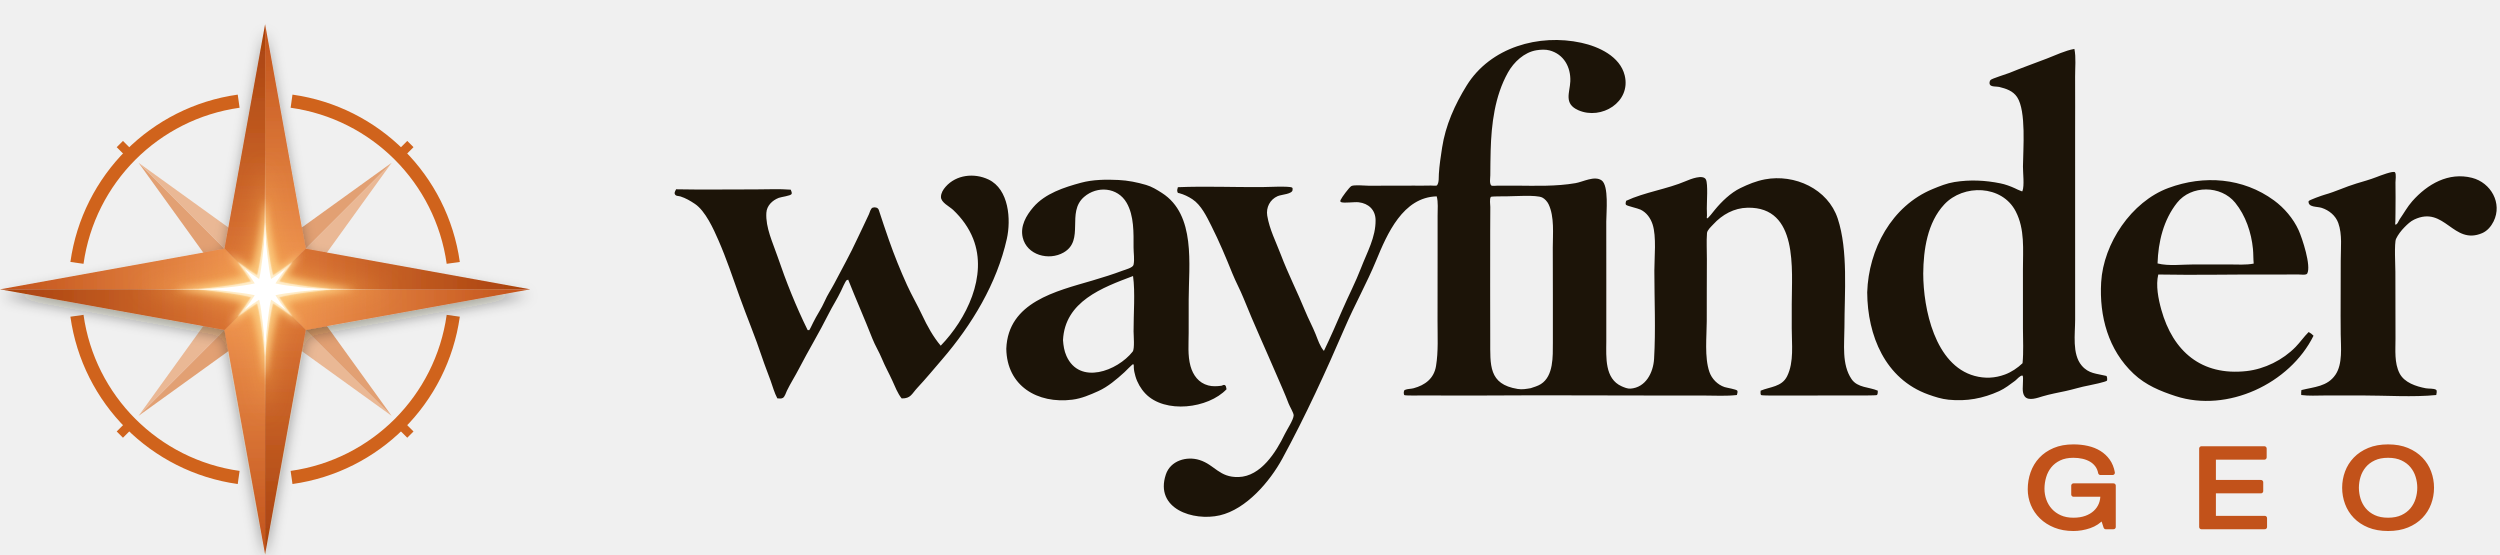
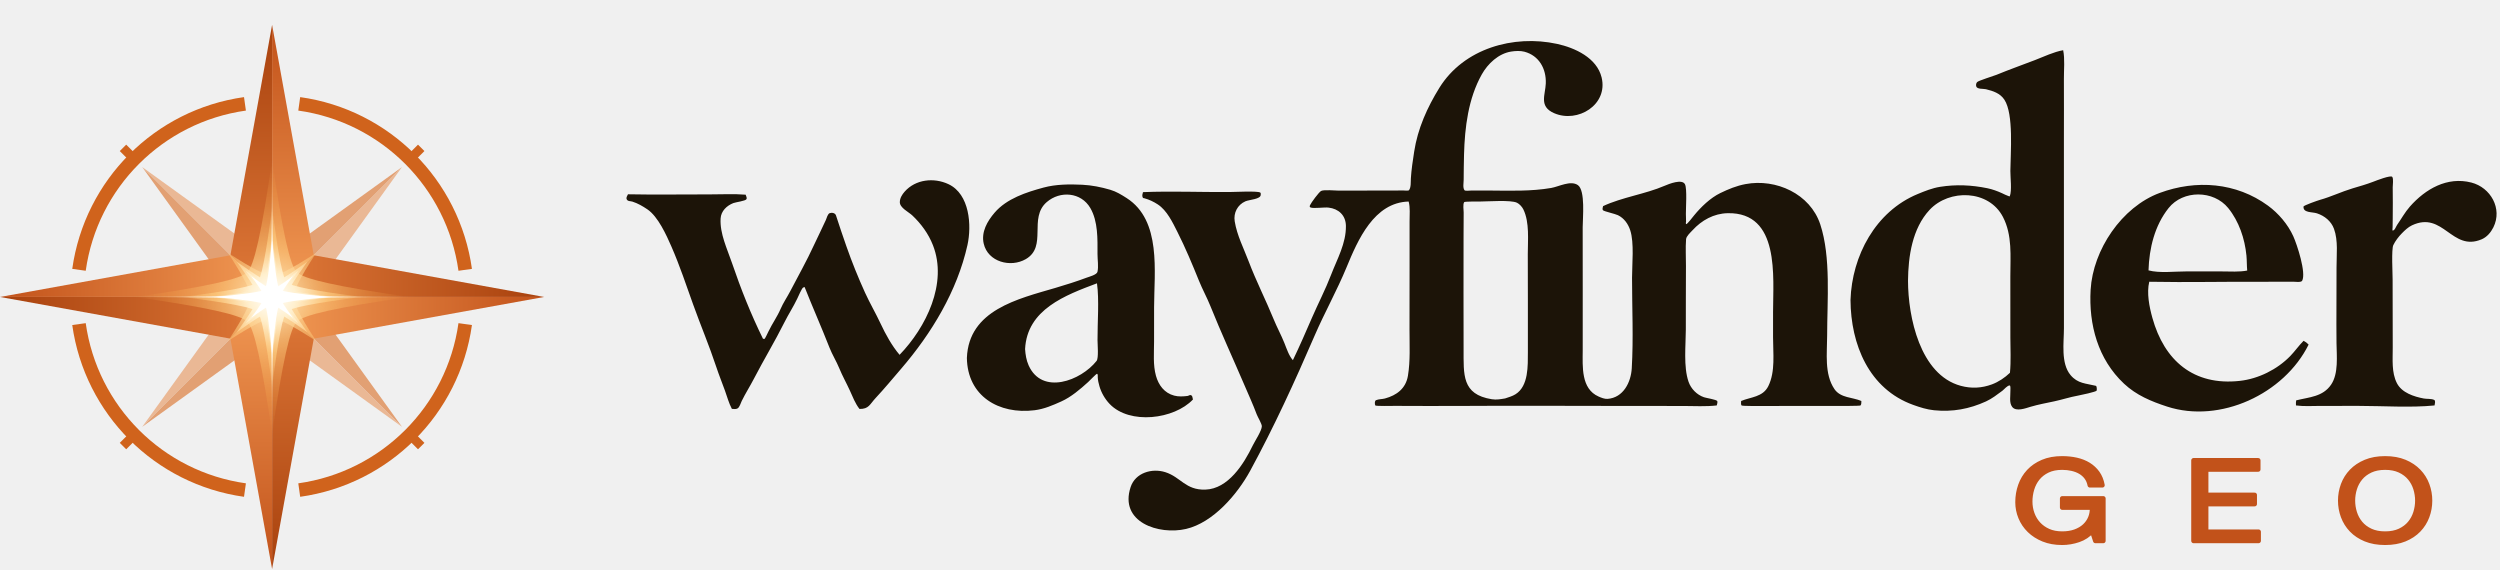
- <svg xmlns="http://www.w3.org/2000/svg" viewBox="0 0 1556.00 345.05" width="1556.0" height="345.1" role="img" aria-label="WayfinderGEO">
+ <svg xmlns="http://www.w3.org/2000/svg" viewBox="0 0 1516.00 345.05" width="1516.0" height="345.1" role="img" aria-label="WayfinderGEO">
  <g transform="translate(0 15.05) scale(0.6875) translate(-16 -16)">
    <defs>
      <linearGradient id="wfmL0" gradientUnits="userSpaceOnUse" x1="256" y1="256" x2="256" y2="16">
        <stop offset="0" stop-color="#F29A55" />
        <stop offset="1" stop-color="#C2521A" />
      </linearGradient>
      <linearGradient id="wfmD0" gradientUnits="userSpaceOnUse" x1="256" y1="256" x2="256" y2="16">
        <stop offset="0" stop-color="#E07A3A" />
        <stop offset="1" stop-color="#A8410D" />
      </linearGradient>
      <linearGradient id="wfmL90" gradientUnits="userSpaceOnUse" x1="256" y1="256" x2="496" y2="256">
        <stop offset="0" stop-color="#F29A55" />
        <stop offset="1" stop-color="#C2521A" />
      </linearGradient>
      <linearGradient id="wfmD90" gradientUnits="userSpaceOnUse" x1="256" y1="256" x2="496" y2="256">
        <stop offset="0" stop-color="#E07A3A" />
        <stop offset="1" stop-color="#A8410D" />
      </linearGradient>
      <linearGradient id="wfmL180" gradientUnits="userSpaceOnUse" x1="256" y1="256" x2="256" y2="496">
        <stop offset="0" stop-color="#F29A55" />
        <stop offset="1" stop-color="#C2521A" />
      </linearGradient>
      <linearGradient id="wfmD180" gradientUnits="userSpaceOnUse" x1="256" y1="256" x2="256" y2="496">
        <stop offset="0" stop-color="#E07A3A" />
        <stop offset="1" stop-color="#A8410D" />
      </linearGradient>
      <linearGradient id="wfmL270" gradientUnits="userSpaceOnUse" x1="256" y1="256" x2="16" y2="256">
        <stop offset="0" stop-color="#F29A55" />
        <stop offset="1" stop-color="#C2521A" />
      </linearGradient>
      <linearGradient id="wfmD270" gradientUnits="userSpaceOnUse" x1="256" y1="256" x2="16" y2="256">
        <stop offset="0" stop-color="#E07A3A" />
        <stop offset="1" stop-color="#A8410D" />
      </linearGradient>
-       <filter id="wfPol" filterUnits="userSpaceOnUse" x="-40" y="-40" width="592" height="592">
-         <feGaussianBlur in="SourceAlpha" stdDeviation="3.5" result="b" />
-         <feSpecularLighting in="b" surfaceScale="5" specularConstant=".9" specularExponent="32" lighting-color="#FFEBD6" result="s">
-           <feDistantLight azimuth="235" elevation="48" />
-         </feSpecularLighting>
-         <feComposite in="s" in2="SourceAlpha" operator="in" result="s2" />
-         <feComposite in="SourceGraphic" in2="s2" operator="arithmetic" k2="1" k3=".45" result="lit" />
-         <feDropShadow in="lit" dx="0" dy="6" stdDeviation="6" flood-color="#1C1408" flood-opacity=".35" />
-       </filter>
    </defs>
    <path fill="none" stroke="#D0631C" stroke-width="12" d="M279.94,85.67 A172,172 0 0 1 426.33,232.06 M426.33,279.94 A172,172 0 0 1 279.94,426.33 M232.06,426.33 A172,172 0 0 1 85.67,279.94 M85.67,232.06 A172,172 0 0 1 232.06,85.67" />
    <line stroke="#D0631C" stroke-width="8" x1="377.62" y1="134.38" x2="387.52" y2="124.48" />
    <line stroke="#D0631C" stroke-width="8" x1="377.62" y1="377.62" x2="387.52" y2="387.52" />
    <line stroke="#D0631C" stroke-width="8" x1="134.38" y1="377.62" x2="124.48" y2="387.52" />
    <line stroke="#D0631C" stroke-width="8" x1="134.38" y1="134.38" x2="124.48" y2="124.48" />
    <polygon fill="#EAB895" points="370.55,141.45 256,256 288,256" />
    <polygon fill="#E2A073" points="370.55,141.45 256,256 256,224" />
    <polygon fill="#EAB895" points="370.55,370.55 256,256 256,288" />
    <polygon fill="#E2A073" points="370.55,370.55 256,256 288,256" />
    <polygon fill="#EAB895" points="141.45,370.55 256,256 224,256" />
    <polygon fill="#E2A073" points="141.45,370.55 256,256 256,288" />
    <polygon fill="#EAB895" points="141.45,141.45 256,256 256,224" />
    <polygon fill="#E2A073" points="141.45,141.45 256,256 224,256" />
-     <g filter="url(#wfPol)">
+     <g>
      <polygon fill="url(#wfmL0)" points="256,16 256,256 292.77,219.23" />
      <polygon fill="url(#wfmD0)" points="256,16 256,256 219.23,219.23" />
      <polygon fill="url(#wfmL90)" points="496,256 256,256 292.77,292.77" />
      <polygon fill="url(#wfmD90)" points="496,256 256,256 292.77,219.23" />
      <polygon fill="url(#wfmL180)" points="256,496 256,256 219.23,292.77" />
      <polygon fill="url(#wfmD180)" points="256,496 256,256 292.77,292.77" />
      <polygon fill="url(#wfmL270)" points="16,256 256,256 219.23,219.23" />
      <polygon fill="url(#wfmD270)" points="16,256 256,256 219.23,292.77" />
    </g>
    <defs>
-       <filter id="sBb1" x="-50%" y="-50%" width="200%" height="200%">
-         <feGaussianBlur stdDeviation="9" />
-       </filter>
-       <filter id="sBb2" x="-50%" y="-50%" width="200%" height="200%">
-         <feGaussianBlur stdDeviation="3.5" />
-       </filter>
-       <filter id="sBb3" x="-50%" y="-50%" width="200%" height="200%">
-         <feGaussianBlur stdDeviation="1" />
-       </filter>
-       <linearGradient id="sBr" gradientUnits="userSpaceOnUse" x1="0" y1="0" x2="130" y2="0">
+       <radialGradient id="scg1" gradientUnits="userSpaceOnUse" cx="0" cy="0" r="121">
+         <stop offset="0" stop-color="#FFF0CF" stop-opacity="0.85" />
+         <stop offset="0.35" stop-color="#FDCB7E" stop-opacity="0.6" />
+         <stop offset="0.75" stop-color="#F3A64E" stop-opacity="0.25" />
+         <stop offset="1" stop-color="#F3A64E" stop-opacity="0" />
+       </radialGradient>
+       <radialGradient id="scg2" gradientUnits="userSpaceOnUse" cx="0" cy="0" r="82.5">
+         <stop offset="0" stop-color="#FFFFFF" stop-opacity="1" />
+         <stop offset="0.25" stop-color="#FFF0CF" stop-opacity="1" />
+         <stop offset="0.6" stop-color="#FDCB7E" stop-opacity="0.7" />
+         <stop offset="1" stop-color="#FDCB7E" stop-opacity="0" />
+       </radialGradient>
+       <radialGradient id="scg3" gradientUnits="userSpaceOnUse" cx="0" cy="0" r="60.5">
+         <stop offset="0" stop-color="#FFFFFF" stop-opacity="1" />
+         <stop offset="0.35" stop-color="#FFF0CF" stop-opacity="0.95" />
+         <stop offset="1" stop-color="#FFF0CF" stop-opacity="0" />
+       </radialGradient>
+       <radialGradient id="scg5" gradientUnits="userSpaceOnUse" cx="256" cy="256" r="40">
+         <stop offset="0" stop-color="#FFF0CF" stop-opacity="0.7" />
+         <stop offset="0.5" stop-color="#FDCB7E" stop-opacity="0.25" />
+         <stop offset="1" stop-color="#F3A64E" stop-opacity="0" />
+       </radialGradient>
+       <radialGradient id="scg4" gradientUnits="userSpaceOnUse" cx="256" cy="256" r="12">
+         <stop offset="0" stop-color="#FFFFFF" stop-opacity="1" />
+         <stop offset="0.6" stop-color="#FFFFFF" stop-opacity="0.9" />
+         <stop offset="1" stop-color="#FFFFFF" stop-opacity="0" />
+       </radialGradient>
+       <linearGradient id="scr" gradientUnits="userSpaceOnUse" x1="0" y1="0" x2="130" y2="0">
        <stop offset="0" stop-color="#FFFFFF" />
        <stop offset=".3" stop-color="#FFFDF8" stop-opacity=".85" />
        <stop offset=".7" stop-color="#FFF0CF" stop-opacity=".3" />
        <stop offset="1" stop-color="#FFF0CF" stop-opacity="0" />
      </linearGradient>
    </defs>
-     <g fill="#F3A64E" opacity=".5" filter="url(#sBb1)">
-       <path transform="translate(256 256) rotate(0)" d="M0 -115.5 Q13.2 -27.06 22 -22 Q27.06 -13.2 115.5 0 Q27.06 13.2 22 22 Q13.2 27.06 0 115.5 Q-13.2 27.06 -22 22 Q-27.06 13.2 -115.5 0 Q-27.06 -13.2 -22 -22 Q-13.2 -27.06 0 -115.5Z" />
-     </g>
-     <g fill="#FDCB7E" opacity=".9" filter="url(#sBb2)">
-       <path transform="translate(256 256) rotate(0)" d="M0 -82.5 Q9 -18.9 15 -15 Q18.9 -9 82.5 0 Q18.9 9 15 15 Q9 18.9 0 82.5 Q-9 18.9 -15 15 Q-18.9 9 -82.5 0 Q-18.9 -9 -15 -15 Q-9 -18.9 0 -82.5Z" />
-       <path transform="translate(256 256) rotate(45)" d="M0 -46.2 Q6 -11.544 10 -10 Q11.544 -6 46.2 0 Q11.544 6 10 10 Q6 11.544 0 46.2 Q-6 11.544 -10 10 Q-11.544 6 -46.2 0 Q-11.544 -6 -10 -10 Q-6 -11.544 0 -46.2Z" />
-     </g>
-     <g fill="#FFF0CF" opacity=".95" filter="url(#sBb3)">
-       <path transform="translate(256 256) rotate(0)" d="M0 -60.5 Q5.4 -12.66 9 -9 Q12.66 -5.4 60.5 0 Q12.66 5.4 9 9 Q5.4 12.66 0 60.5 Q-5.4 12.66 -9 9 Q-12.66 5.4 -60.5 0 Q-12.66 -5.4 -9 -9 Q-5.4 -12.66 0 -60.5Z" />
-       <path transform="translate(256 256) rotate(45)" d="M0 -35.2 Q4.2 -8.424 7 -7 Q8.424 -4.2 35.2 0 Q8.424 4.2 7 7 Q4.2 8.424 0 35.2 Q-4.2 8.424 -7 7 Q-8.424 4.2 -35.2 0 Q-8.424 -4.2 -7 -7 Q-4.2 -8.424 0 -35.2Z" />
-     </g>
-     <path transform="translate(256 256) rotate(0)" d="M0 -1.8 Q28.6 -0.504 130 0 Q28.6 0.504 0 1.8Z" fill="url(#sBr)" />
-     <path transform="translate(256 256) rotate(90)" d="M0 -1.8 Q28.6 -0.504 130 0 Q28.6 0.504 0 1.8Z" fill="url(#sBr)" />
-     <path transform="translate(256 256) rotate(180)" d="M0 -1.8 Q28.6 -0.504 130 0 Q28.6 0.504 0 1.8Z" fill="url(#sBr)" />
-     <path transform="translate(256 256) rotate(270)" d="M0 -1.8 Q28.6 -0.504 130 0 Q28.6 0.504 0 1.8Z" fill="url(#sBr)" />
+     <circle cx="256" cy="256" r="40" fill="url(#scg5)" />
+     <path transform="translate(256 256) rotate(0)" d="M0 -121 Q13.2 -27.72 22 -22 Q27.72 -13.2 121 0 Q27.72 13.2 22 22 Q13.2 27.72 0 121 Q-13.2 27.72 -22 22 Q-27.72 13.2 -121 0 Q-27.72 -13.2 -22 -22 Q-13.2 -27.72 0 -121Z" fill="url(#scg1)" />
+     <path transform="translate(256 256) rotate(45)" d="M0 -55 Q8.4 -15 14 -14 Q15 -8.4 55 0 Q15 8.4 14 14 Q8.4 15 0 55 Q-8.4 15 -14 14 Q-15 8.4 -55 0 Q-15 -8.4 -14 -14 Q-8.4 -15 0 -55Z" fill="url(#scg1)" />
+     <path transform="translate(256 256) rotate(0)" d="M0 -79.2 Q7.8 -17.304 13 -13 Q17.304 -7.8 79.2 0 Q17.304 7.8 13 13 Q7.8 17.304 0 79.2 Q-7.8 17.304 -13 13 Q-17.304 7.8 -79.2 0 Q-17.304 -7.8 -13 -13 Q-7.8 -17.304 0 -79.2Z" fill="url(#scg2)" />
+     <path transform="translate(256 256) rotate(45)" d="M0 -44 Q5.4 -10.68 9 -9 Q10.68 -5.4 44 0 Q10.68 5.4 9 9 Q5.4 10.68 0 44 Q-5.4 10.68 -9 9 Q-10.68 5.4 -44 0 Q-10.68 -5.4 -9 -9 Q-5.4 -10.68 0 -44Z" fill="url(#scg2)" />
+     <path transform="translate(256 256) rotate(0)" d="M0 -55 Q4.8 -11.4 8 -8 Q11.4 -4.8 55 0 Q11.4 4.8 8 8 Q4.8 11.4 0 55 Q-4.8 11.4 -8 8 Q-11.4 4.8 -55 0 Q-11.4 -4.8 -8 -8 Q-4.8 -11.4 0 -55Z" fill="url(#scg3)" />
+     <path transform="translate(256 256) rotate(45)" d="M0 -33 Q3.6 -7.56 6 -6 Q7.56 -3.6 33 0 Q7.56 3.6 6 6 Q3.6 7.56 0 33 Q-3.6 7.56 -6 6 Q-7.56 3.6 -33 0 Q-7.56 -3.6 -6 -6 Q-3.6 -7.56 0 -33Z" fill="url(#scg3)" />
+     <path transform="translate(256 256) rotate(0)" d="M0 -1.8 Q28.6 -0.504 130 0 Q28.6 0.504 0 1.8Z" fill="url(#scr)" />
+     <path transform="translate(256 256) rotate(90)" d="M0 -1.8 Q28.6 -0.504 130 0 Q28.6 0.504 0 1.8Z" fill="url(#scr)" />
+     <path transform="translate(256 256) rotate(180)" d="M0 -1.8 Q28.6 -0.504 130 0 Q28.6 0.504 0 1.8Z" fill="url(#scr)" />
+     <path transform="translate(256 256) rotate(270)" d="M0 -1.8 Q28.6 -0.504 130 0 Q28.6 0.504 0 1.8Z" fill="url(#scr)" />
    <g fill="#FFFFFF">
      <path transform="translate(256 256) rotate(0)" d="M0 -50 Q3.9 -9.9 6.5 -6.5 Q9.9 -3.9 50 0 Q9.9 3.9 6.5 6.5 Q3.9 9.9 0 50 Q-3.9 9.9 -6.5 6.5 Q-9.9 3.9 -50 0 Q-9.9 -3.9 -6.5 -6.5 Q-3.9 -9.9 0 -50Z" />
      <path transform="translate(256 256) rotate(45)" d="M0 -26 Q3 -6.12 5 -5 Q6.12 -3 26 0 Q6.12 3 5 5 Q3 6.12 0 26 Q-3 6.12 -5 5 Q-6.12 3 -26 0 Q-6.12 -3 -5 -5 Q-3 -6.12 0 -26Z" />
    </g>
-     <circle cx="256" cy="256" r="7" fill="#FFFFFF" filter="url(#sBb3)" />
+     <circle cx="256" cy="256" r="12" fill="url(#scg4)" />
  </g>
-   <g transform="translate(420 0)">
+   <g transform="translate(380 0)">
    <path fill="#1C1408" fill-rule="evenodd" transform="translate(0 24.8) scale(0.9)" d="M526.895,108.209C528.027,112.272 527.491,117.156 527.515,121.594C527.561,130.260 527.531,138.928 527.516,147.594C527.490,163.261 527.493,178.927 527.469,194.594C527.453,204.887 528.094,215.413 526.412,225.594C524.992,234.189 518.830,238.777 510.895,240.912C509.045,241.410 506.652,241.284 504.895,242.068C503.873,242.525 504.015,244.758 504.416,245.594C504.687,246.159 516.161,245.884 517.895,245.888C531.560,245.915 545.229,246.025 558.895,245.938C597.889,245.692 636.897,245.901 675.895,245.938C687.895,245.950 699.894,245.899 711.895,245.953C719.343,245.987 727.197,246.435 734.493,245.594C734.572,244.750 735.287,243.493 734.773,242.594C734.232,241.649 727.397,240.590 725.895,240.077C721.089,238.436 717.107,234.379 715.467,229.594C712.001,219.481 713.607,205.256 713.647,194.594C713.701,180.261 713.630,165.927 713.735,151.594C713.779,145.626 713.353,139.548 713.814,133.594C713.974,131.521 716.811,129.039 718.130,127.594C724.317,120.816 732.530,116.239 741.895,116.059C777.168,115.380 772.425,158.975 772.425,182.594C772.425,188.261 772.436,193.927 772.420,199.594C772.390,210.295 774.102,222.731 769.226,232.594C765.552,240.024 757.383,239.858 750.912,242.594C750.904,243.416 750.636,244.844 751.179,245.594C751.548,246.103 764.210,245.961 765.895,245.964C782.228,245.992 798.562,245.858 814.895,245.918C816.678,245.925 831.084,246.000 831.384,245.594C832.026,244.728 831.880,243.606 831.926,242.594C826.054,240.002 817.943,240.686 813.793,234.594C806.853,224.406 808.865,210.345 808.865,198.594C808.865,175.162 811.522,145.679 804.232,123.594C797.434,103.001 774.411,92.594 753.895,96.452C747.805,97.597 742.423,99.822 736.895,102.499C730.166,105.757 723.872,111.863 719.178,117.594C718.461,118.469 714.495,123.675 713.895,123.427C713.478,123.256 713.788,121.726 713.791,121.594C713.828,119.939 713.705,118.253 713.687,116.594C713.644,112.492 714.584,99.612 713.086,96.594C711.182,92.757 702.243,96.346 699.346,97.594C686.301,103.215 670.688,105.301 657.895,111.291C657.803,112.065 657.131,113.298 657.895,114.111C658.605,114.866 665.982,116.475 667.895,117.399C672.072,119.417 674.793,123.299 676.197,127.594C678.949,136.013 677.409,150.484 677.409,159.594C677.409,179.846 678.405,200.377 677.219,220.594C676.667,230.007 671.538,240.400 660.895,241.173C658.915,241.317 656.629,240.370 654.869,239.594C642.971,234.350 644.129,219.422 644.177,208.594C644.299,180.928 644.091,153.260 644.154,125.594C644.168,119.345 646.068,100.678 640.895,97.126C635.984,93.754 628.101,98.176 622.895,99.069C609.370,101.388 595.587,100.902 581.895,100.801C577.561,100.769 573.228,100.810 568.895,100.807C568.094,100.807 565.032,101.214 564.534,100.594C563.265,99.019 563.948,95.559 563.962,93.594C564.001,87.925 564.050,82.261 564.205,76.594C564.710,58.138 567.062,38.835 576.149,22.594C580.229,15.302 587.417,8.537 595.895,7.169C598.676,6.720 602.148,6.527 604.895,7.259C614.737,9.879 619.657,18.717 619.299,28.594C619.017,36.382 614.501,44.123 624.895,48.662C640.772,55.597 661.402,43.011 656.910,24.594C653.687,11.375 638.939,4.617 626.895,1.992C597.656,-4.381 564.049,5.018 547.592,31.594C539.428,44.777 532.988,59.078 530.612,74.594C529.700,80.550 528.765,86.576 528.392,92.594C528.249,94.900 528.600,98.741 527.089,100.594C526.697,101.075 523.567,100.718 522.895,100.736C518.895,100.841 514.895,100.802 510.895,100.789C500.561,100.756 490.228,100.827 479.895,100.858C477.359,100.866 469.846,100.060 467.895,101.084C466.450,101.843 461.186,108.977 460.493,110.594C460.199,111.279 459.956,111.905 460.895,112.249C462.974,113.012 470.068,111.961 472.895,112.286C479.707,113.068 484.526,117.499 484.622,124.594C484.783,136.444 478.721,146.910 474.623,157.594C470.829,167.487 465.907,176.905 461.711,186.594C457.573,196.150 453.398,205.759 448.895,215.094C446.223,212.143 444.705,207.381 443.191,203.594C441.023,198.174 438.190,193.017 435.976,187.594C430.628,174.497 424.151,161.848 419.127,148.594C415.760,139.712 411.264,131.082 409.703,121.594C408.767,115.908 411.576,110.388 416.895,108.062C419.594,106.882 427.338,106.693 427.226,103.594C427.209,103.109 427.383,102.496 426.895,102.154C425.177,100.951 409.110,101.779 405.895,101.802C386.590,101.936 367.181,101.080 347.895,101.875C347.623,103.263 347.056,104.086 347.783,105.594C347.955,105.952 348.512,105.919 348.895,106.023C352.121,106.907 355.098,108.330 357.895,110.164C364.071,114.214 367.854,122.276 371.046,128.594C376.446,139.283 381.146,150.515 385.619,161.594C387.939,167.341 390.986,172.847 393.295,178.594C400.465,196.445 408.536,213.918 416.114,231.594C418.960,238.231 421.987,244.849 424.518,251.594C425.195,253.398 427.974,257.982 427.974,259.594C427.974,262.570 423.266,269.645 421.841,272.594C415.851,284.997 405.348,301.842 389.895,302.310C376.506,302.716 373.381,293.853 362.895,290.541C353.978,287.724 342.770,290.915 339.569,300.594C331.715,324.344 358.628,333.040 376.895,328.809C395.163,324.577 411.495,305.467 420.131,289.594C436.172,260.111 450.228,229.422 463.527,198.594C470.159,183.222 478.676,167.999 485.023,152.594C492.633,134.125 503.560,108.811 526.895,108.209Z M824.607,174.594C824.786,204.438 836.998,234.528 866.895,245.241C871.451,246.874 876.009,248.342 880.895,248.836C893.316,250.093 904.681,248.001 915.895,242.888C919.836,241.091 923.412,238.311 926.895,235.732C928.053,234.874 930.329,232.026 931.895,232.129C932.583,232.174 932.329,235.133 932.342,235.594C932.442,239.002 931.356,243.763 933.559,246.594C936.198,249.984 942.619,247.474 945.895,246.506C951.113,244.963 956.582,243.952 961.895,242.825C967.248,241.689 972.499,239.925 977.895,238.967C979.523,238.678 990.185,236.425 990.466,235.594C990.643,235.070 990.644,232.554 989.895,232.367C983.277,230.717 977.766,230.967 972.895,225.169C966.181,217.177 968.423,203.236 968.409,193.594C968.349,151.261 968.392,108.928 968.392,66.594C968.392,52.928 968.465,39.260 968.386,25.594C968.350,19.300 969.113,12.212 967.895,6.246C961.449,7.400 955.020,10.542 948.895,12.896C940.223,16.228 931.478,19.318 922.895,22.855C920.840,23.702 910.772,26.734 909.895,27.752C909.263,28.485 909.039,29.626 909.310,30.594C909.891,32.667 914.191,32.110 915.895,32.537C920.680,33.734 925.395,35.210 928.292,39.594C934.668,49.241 932.410,75.595 932.322,87.594C932.289,91.972 933.415,100.793 931.954,104.594C931.827,104.926 931.233,104.575 930.895,104.465C929.519,104.017 927.999,103.198 926.686,102.594C923.688,101.215 920.134,99.917 916.895,99.255C906.197,97.068 895.751,96.570 884.895,98.307C879.686,99.140 874.724,101.156 869.895,103.149C841.460,114.881 825.553,144.834 824.607,174.594Z M1124.756,245.594C1129.955,246.299 1135.571,245.941 1140.895,245.916C1149.561,245.875 1158.228,245.895 1166.895,245.895C1183.152,245.895 1202.309,247.210 1218.132,245.594C1218.209,244.710 1219.007,242.478 1217.895,241.890C1216.092,240.937 1212.875,241.304 1210.895,240.927C1204.299,239.674 1196.085,237.081 1192.765,230.594C1189.047,223.329 1189.980,214.510 1189.949,206.594C1189.890,191.261 1189.934,175.927 1189.868,160.594C1189.851,156.583 1189.022,140.364 1190.327,137.594C1191.659,134.764 1193.935,131.817 1196.133,129.594C1198.122,127.583 1200.313,125.458 1202.895,124.242C1224.023,114.289 1229.739,142.259 1249.895,133.641C1253.435,132.127 1256.091,128.953 1257.761,125.594C1264.039,112.963 1255.896,98.718 1242.895,95.401C1226.662,91.258 1212.025,99.706 1201.523,111.594C1198.157,115.405 1195.788,119.837 1192.895,123.949C1192.183,124.960 1191.319,127.776 1189.895,127.776C1189.599,127.776 1189.855,125.733 1189.858,125.594C1189.896,123.598 1189.926,121.592 1189.942,119.594C1190.000,112.606 1190.046,105.581 1189.935,98.594C1189.908,96.941 1190.596,92.956 1189.623,91.594C1188.640,90.219 1178.615,94.175 1176.895,94.842C1172.329,96.613 1167.570,97.931 1162.895,99.330C1155.473,101.552 1148.382,105.009 1140.895,107.086C1139.425,107.494 1129.897,110.819 1129.835,111.594C1129.482,115.945 1135.697,115.119 1138.895,116.163C1144.019,117.837 1148.485,121.441 1150.368,126.594C1153.284,134.578 1152.048,144.234 1152.081,152.594C1152.147,169.592 1151.867,186.597 1152.061,203.594C1152.160,212.213 1153.542,224.090 1148.418,231.594C1142.790,239.836 1133.689,239.942 1124.895,242.173C1124.711,243.349 1124.655,244.261 1124.756,245.594Z M70.895,247.896C72.241,247.951 73.511,248.284 74.730,247.594C76.077,246.832 76.899,243.909 77.539,242.594C80.023,237.496 83.141,232.636 85.750,227.594C92.377,214.784 99.878,202.456 106.304,189.594C109.022,184.153 112.368,179.066 114.965,173.594C115.545,172.372 118.010,166.681 118.895,166.153C119.199,165.972 119.648,166.047 119.895,165.792C125.292,179.433 131.281,192.909 136.642,206.594C138.510,211.363 141.337,215.849 143.274,220.594C145.360,225.706 148.118,230.541 150.411,235.594C152.264,239.678 154.083,244.480 156.895,247.957C163.225,248.054 163.791,244.834 167.756,240.594C173.707,234.229 179.221,227.525 184.895,220.937C205.505,197.004 222.714,168.453 229.612,137.594C232.576,124.333 231.134,103.259 216.895,96.532C207.086,91.897 194.665,93.169 187.267,101.594C185.560,103.539 184.087,105.921 184.057,108.594C184.014,112.460 189.932,115.164 192.500,117.594C198.453,123.228 203.348,129.934 206.361,137.594C216.463,163.276 201.700,193.083 183.895,211.485C178.809,205.536 174.462,197.664 171.166,190.594C167.865,183.514 163.851,176.705 160.620,169.594C156.007,159.441 151.834,149.129 148.141,138.594C145.695,131.614 143.339,124.641 141.056,117.594C140.521,115.944 138.461,115.497 136.895,116.000C135.436,116.468 134.788,119.366 134.241,120.594C131.700,126.296 128.791,131.919 126.192,137.594C121.394,148.071 115.543,158.411 110.241,168.594C108.164,172.583 105.485,176.461 103.706,180.594C101.463,185.807 98.076,190.484 95.628,195.594C95.004,196.899 93.178,200.741 92.895,200.778C92.564,200.821 92.165,200.549 91.895,200.745C83.708,184.119 76.945,167.109 70.970,149.594C67.753,140.162 62.695,129.797 63.310,119.594C63.609,114.627 67.452,110.962 71.895,109.245C73.533,108.611 80.148,107.826 80.731,106.594C81.237,105.524 80.357,104.478 80.201,103.594C72.268,102.933 63.938,103.416 55.895,103.395C37.570,103.349 19.212,103.700 0.895,103.318C0.579,104.187 -0.490,105.357 0.000,106.594C0.636,108.200 2.577,107.839 3.895,108.265C7.592,109.461 10.683,111.265 13.895,113.415C21.174,118.288 26.803,130.852 30.187,138.594C35.734,151.281 40.145,164.565 44.814,177.594C49.843,191.629 55.692,205.436 60.373,219.594C62.155,224.985 64.295,230.253 66.226,235.594C67.713,239.709 68.847,244.063 70.895,247.896Z M229.243,213.594C229.625,239.315 250.786,251.853 274.895,248.821C281.291,248.017 287.118,245.481 292.895,242.881C299.466,239.922 305.576,234.709 310.895,229.874C311.643,229.194 316.404,224.274 316.895,224.274C317.610,224.274 317.409,226.266 317.421,226.594C317.494,228.639 317.986,230.635 318.541,232.594C319.785,236.984 322.277,241.286 325.435,244.594C338.915,258.711 368.888,254.977 381.557,241.594C381.288,240.651 381.332,238.751 379.895,238.603C379.202,238.532 378.586,239.121 377.895,239.205C374.885,239.570 371.868,239.758 368.895,238.968C362.267,237.209 358.394,231.916 356.629,225.594C354.587,218.279 355.360,210.096 355.360,202.594C355.360,194.927 355.363,187.261 355.375,179.594C355.410,155.594 360.496,120.986 336.895,105.872C333.425,103.650 329.894,101.466 325.895,100.295C319.666,98.470 313.418,97.206 306.895,96.888C298.381,96.474 289.155,96.555 280.895,98.797C269.282,101.949 256.079,106.183 247.895,115.744C243.009,121.452 238.772,128.716 240.587,136.594C243.415,148.872 258.665,152.923 268.895,147.031C283.673,138.520 270.568,119.382 283.035,108.594C292.087,100.762 306.199,101.895 312.423,112.594C317.668,121.612 317.267,133.500 317.248,143.594C317.241,147.313 318.053,151.971 317.219,155.594C316.765,157.564 311.506,158.907 309.895,159.510C302.955,162.107 296.021,164.293 288.895,166.390C263.660,173.818 230.465,181.285 229.243,213.594Z M1133.272,204.594C1132.174,203.429 1131.318,202.817 1129.895,202.039C1126.672,205.217 1124.094,209.040 1120.895,212.325C1112.091,221.369 1099.426,227.659 1086.895,229.044C1055.740,232.488 1036.024,215.355 1028.006,186.594C1025.916,179.096 1024.076,169.744 1025.895,162.259C1051.879,162.777 1077.904,162.107 1103.895,162.269C1110.227,162.309 1116.562,162.266 1122.895,162.232C1124.077,162.225 1128.208,162.846 1128.903,161.594C1131.797,156.382 1125.481,137.186 1122.943,131.594C1119.294,123.557 1112.991,116.175 1105.895,110.983C1084.515,95.340 1057.520,93.295 1032.895,102.423C1007.310,111.907 987.962,140.822 986.400,167.594C985.029,191.100 991.305,214.451 1008.895,230.931C1017.245,238.755 1027.245,242.884 1037.895,246.354C1073.645,258.000 1116.804,237.839 1133.272,204.594Z M1025.398,154.594C1032.970,156.582 1042.799,155.272 1050.895,155.288C1058.895,155.305 1066.895,155.281 1074.895,155.298C1080.522,155.309 1086.529,155.764 1091.895,154.704C1091.579,151.425 1091.704,147.938 1091.380,144.594C1090.280,133.236 1086.319,121.477 1079.093,112.594C1069.228,100.468 1048.704,100.278 1038.895,112.643C1029.531,124.445 1025.848,139.661 1025.398,154.594Z M863.355,161.594C863.398,185.840 871.390,224.918 898.895,232.376C906.040,234.313 913.000,233.956 919.895,231.401C924.313,229.763 928.628,226.868 932.039,223.594C932.797,215.743 932.329,207.537 932.315,199.594C932.291,185.928 932.311,172.261 932.304,158.594C932.296,144.978 933.740,131.005 927.316,118.594C917.792,100.196 891.119,99.627 877.895,113.814C866.225,126.335 863.495,145.117 863.355,161.594Z M563.885,132.594C563.885,157.592 563.812,182.596 563.910,207.594C563.978,224.815 562.584,238.135 582.895,241.406C586.122,241.925 588.679,241.388 591.895,240.871C594.249,240.064 596.760,239.387 598.895,238.051C607.803,232.475 607.188,218.659 607.228,209.594C607.325,187.596 607.155,165.593 607.169,143.594C607.175,134.171 608.412,122.294 604.228,113.594C603.396,111.864 601.640,109.869 599.895,109.022C595.751,107.010 580.255,108.190 574.895,108.203C573.619,108.207 564.655,108.121 564.327,108.594C563.300,110.074 563.973,113.829 563.966,115.594C563.943,121.261 563.958,126.928 563.885,132.594Z M268.459,207.594C268.707,211.372 269.287,215.115 270.844,218.594C279.914,238.865 306.043,228.957 316.626,215.594C318.113,213.717 317.273,204.393 317.259,201.594C317.200,189.896 318.464,174.418 316.895,163.307C295.571,171.329 269.804,180.855 268.459,207.594Z" />
    <path fill="#C2521A" fill-rule="evenodd" stroke="#C2521A" stroke-width="1.8" stroke-linejoin="round" transform="translate(843.5 278) scale(1.6)" d="M28.233 27.413 29.473 31.213H32.45V15.158H16.92V18.574H28.233Q28.332 20.667 27.588 22.481Q26.843 24.296 25.38 25.641Q23.916 26.986 21.782 27.755Q19.649 28.523 16.87 28.523Q13.893 28.523 11.635 27.52Q9.378 26.517 7.84 24.83Q6.302 23.143 5.508 20.944Q4.714 18.745 4.714 16.354Q4.714 13.92 5.408 11.593Q6.103 9.266 7.567 7.451Q9.031 5.636 11.338 4.526Q13.645 3.416 16.87 3.416Q18.855 3.416 20.616 3.822Q22.378 4.227 23.767 5.039Q25.156 5.85 26.099 7.109Q27.042 8.369 27.389 10.12H32.103Q31.607 7.43 30.242 5.53Q28.878 3.629 26.868 2.391Q24.859 1.153 22.303 0.576Q19.748 0.0 16.87 0.0Q12.653 0.0 9.502 1.345Q6.351 2.69 4.242 4.953Q2.134 7.216 1.067 10.227Q0.0 13.237 0.0 16.567Q0.0 19.556 1.141 22.332Q2.282 25.107 4.466 27.242Q6.649 29.377 9.775 30.637Q12.901 31.897 16.87 31.897Q19.996 31.897 23.072 30.851Q26.149 29.804 28.233 27.413Z M66.687 0.726V31.213H91.297V27.797H71.401V17.251H89.809V13.835H71.401V4.142H91.149V0.726Z M127.022 15.97Q127.022 13.664 127.717 11.422Q128.412 9.18 129.9 7.387Q131.389 5.594 133.721 4.505Q136.053 3.416 139.278 3.416Q142.503 3.416 144.835 4.505Q147.167 5.594 148.656 7.387Q150.145 9.18 150.839 11.422Q151.534 13.664 151.534 15.97Q151.534 18.275 150.839 20.517Q150.145 22.759 148.656 24.552Q147.167 26.346 144.835 27.435Q142.503 28.523 139.278 28.523Q136.053 28.523 133.721 27.435Q131.389 26.346 129.9 24.552Q128.412 22.759 127.717 20.517Q127.022 18.275 127.022 15.97ZM122.309 15.97Q122.309 19.087 123.376 21.969Q124.442 24.851 126.576 27.072Q128.709 29.292 131.885 30.594Q135.061 31.897 139.278 31.897Q143.496 31.897 146.671 30.594Q149.847 29.292 151.98 27.072Q154.114 24.851 155.181 21.969Q156.248 19.087 156.248 15.97Q156.248 12.853 155.181 9.97Q154.114 7.088 151.98 4.868Q149.847 2.647 146.671 1.324Q143.496 0.0 139.278 0.0Q135.061 0.0 131.885 1.324Q128.709 2.647 126.576 4.868Q124.442 7.088 123.376 9.97Q122.309 12.853 122.309 15.97Z" />
  </g>
</svg>
